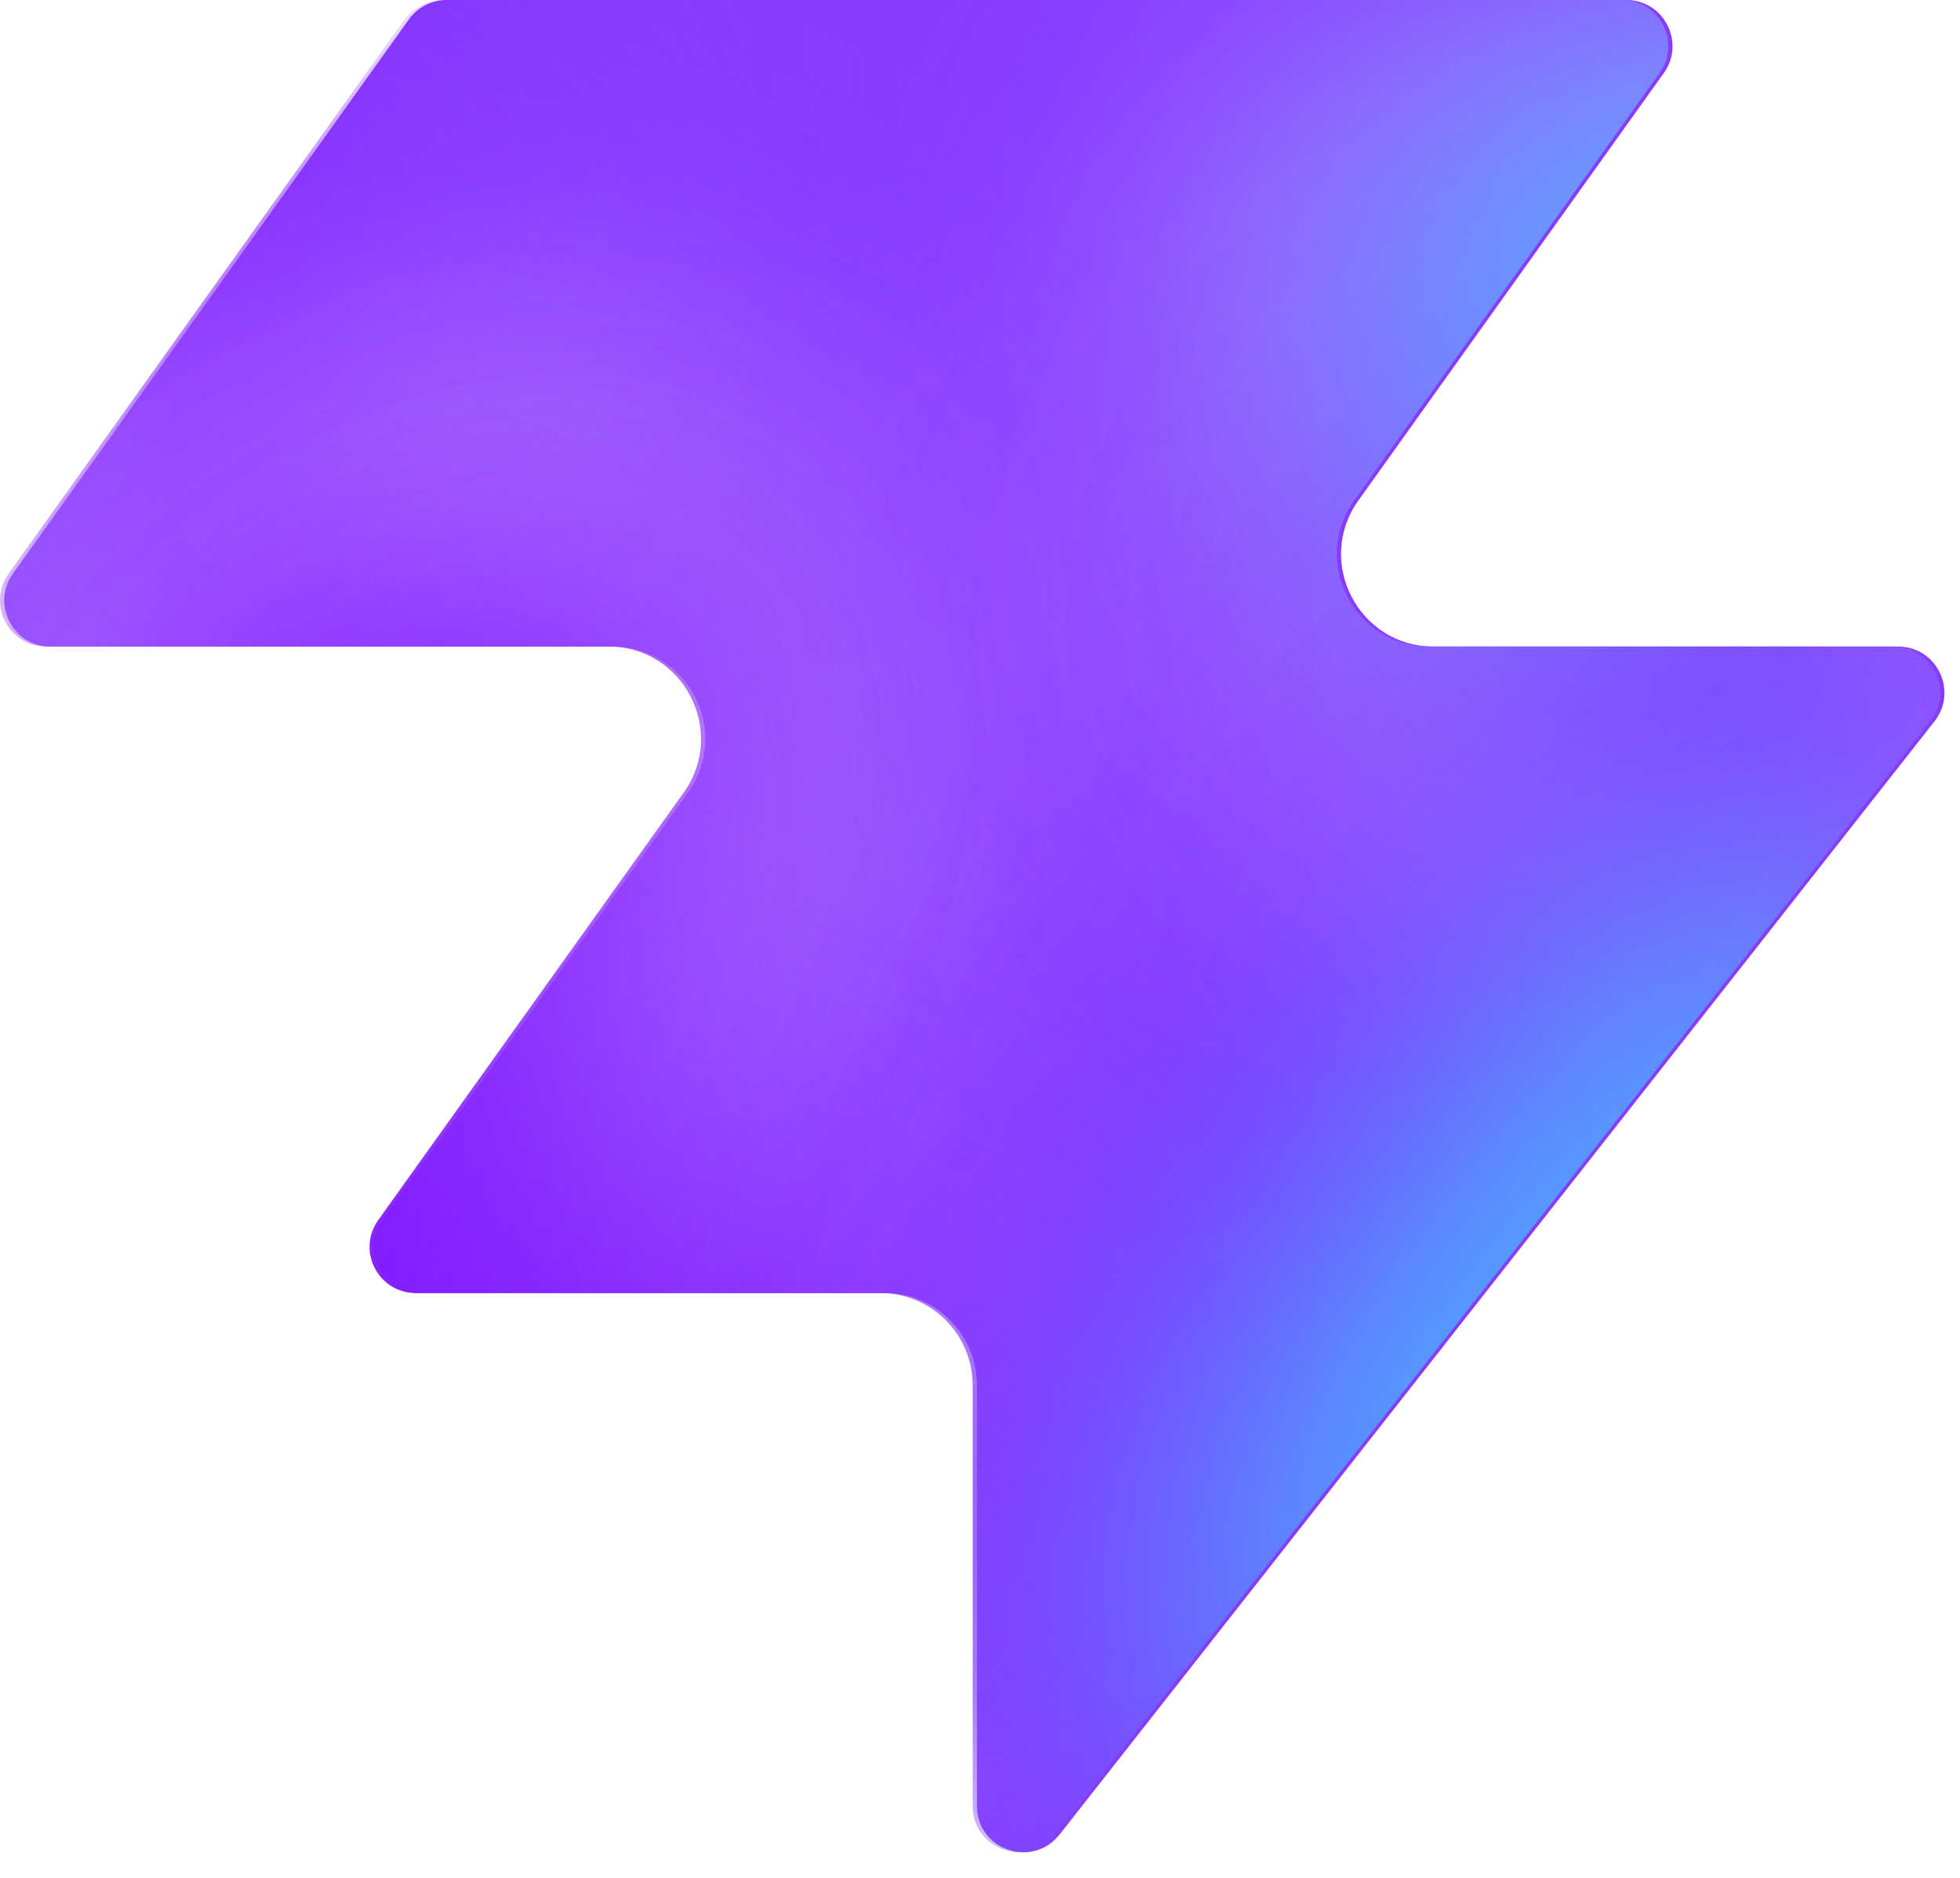
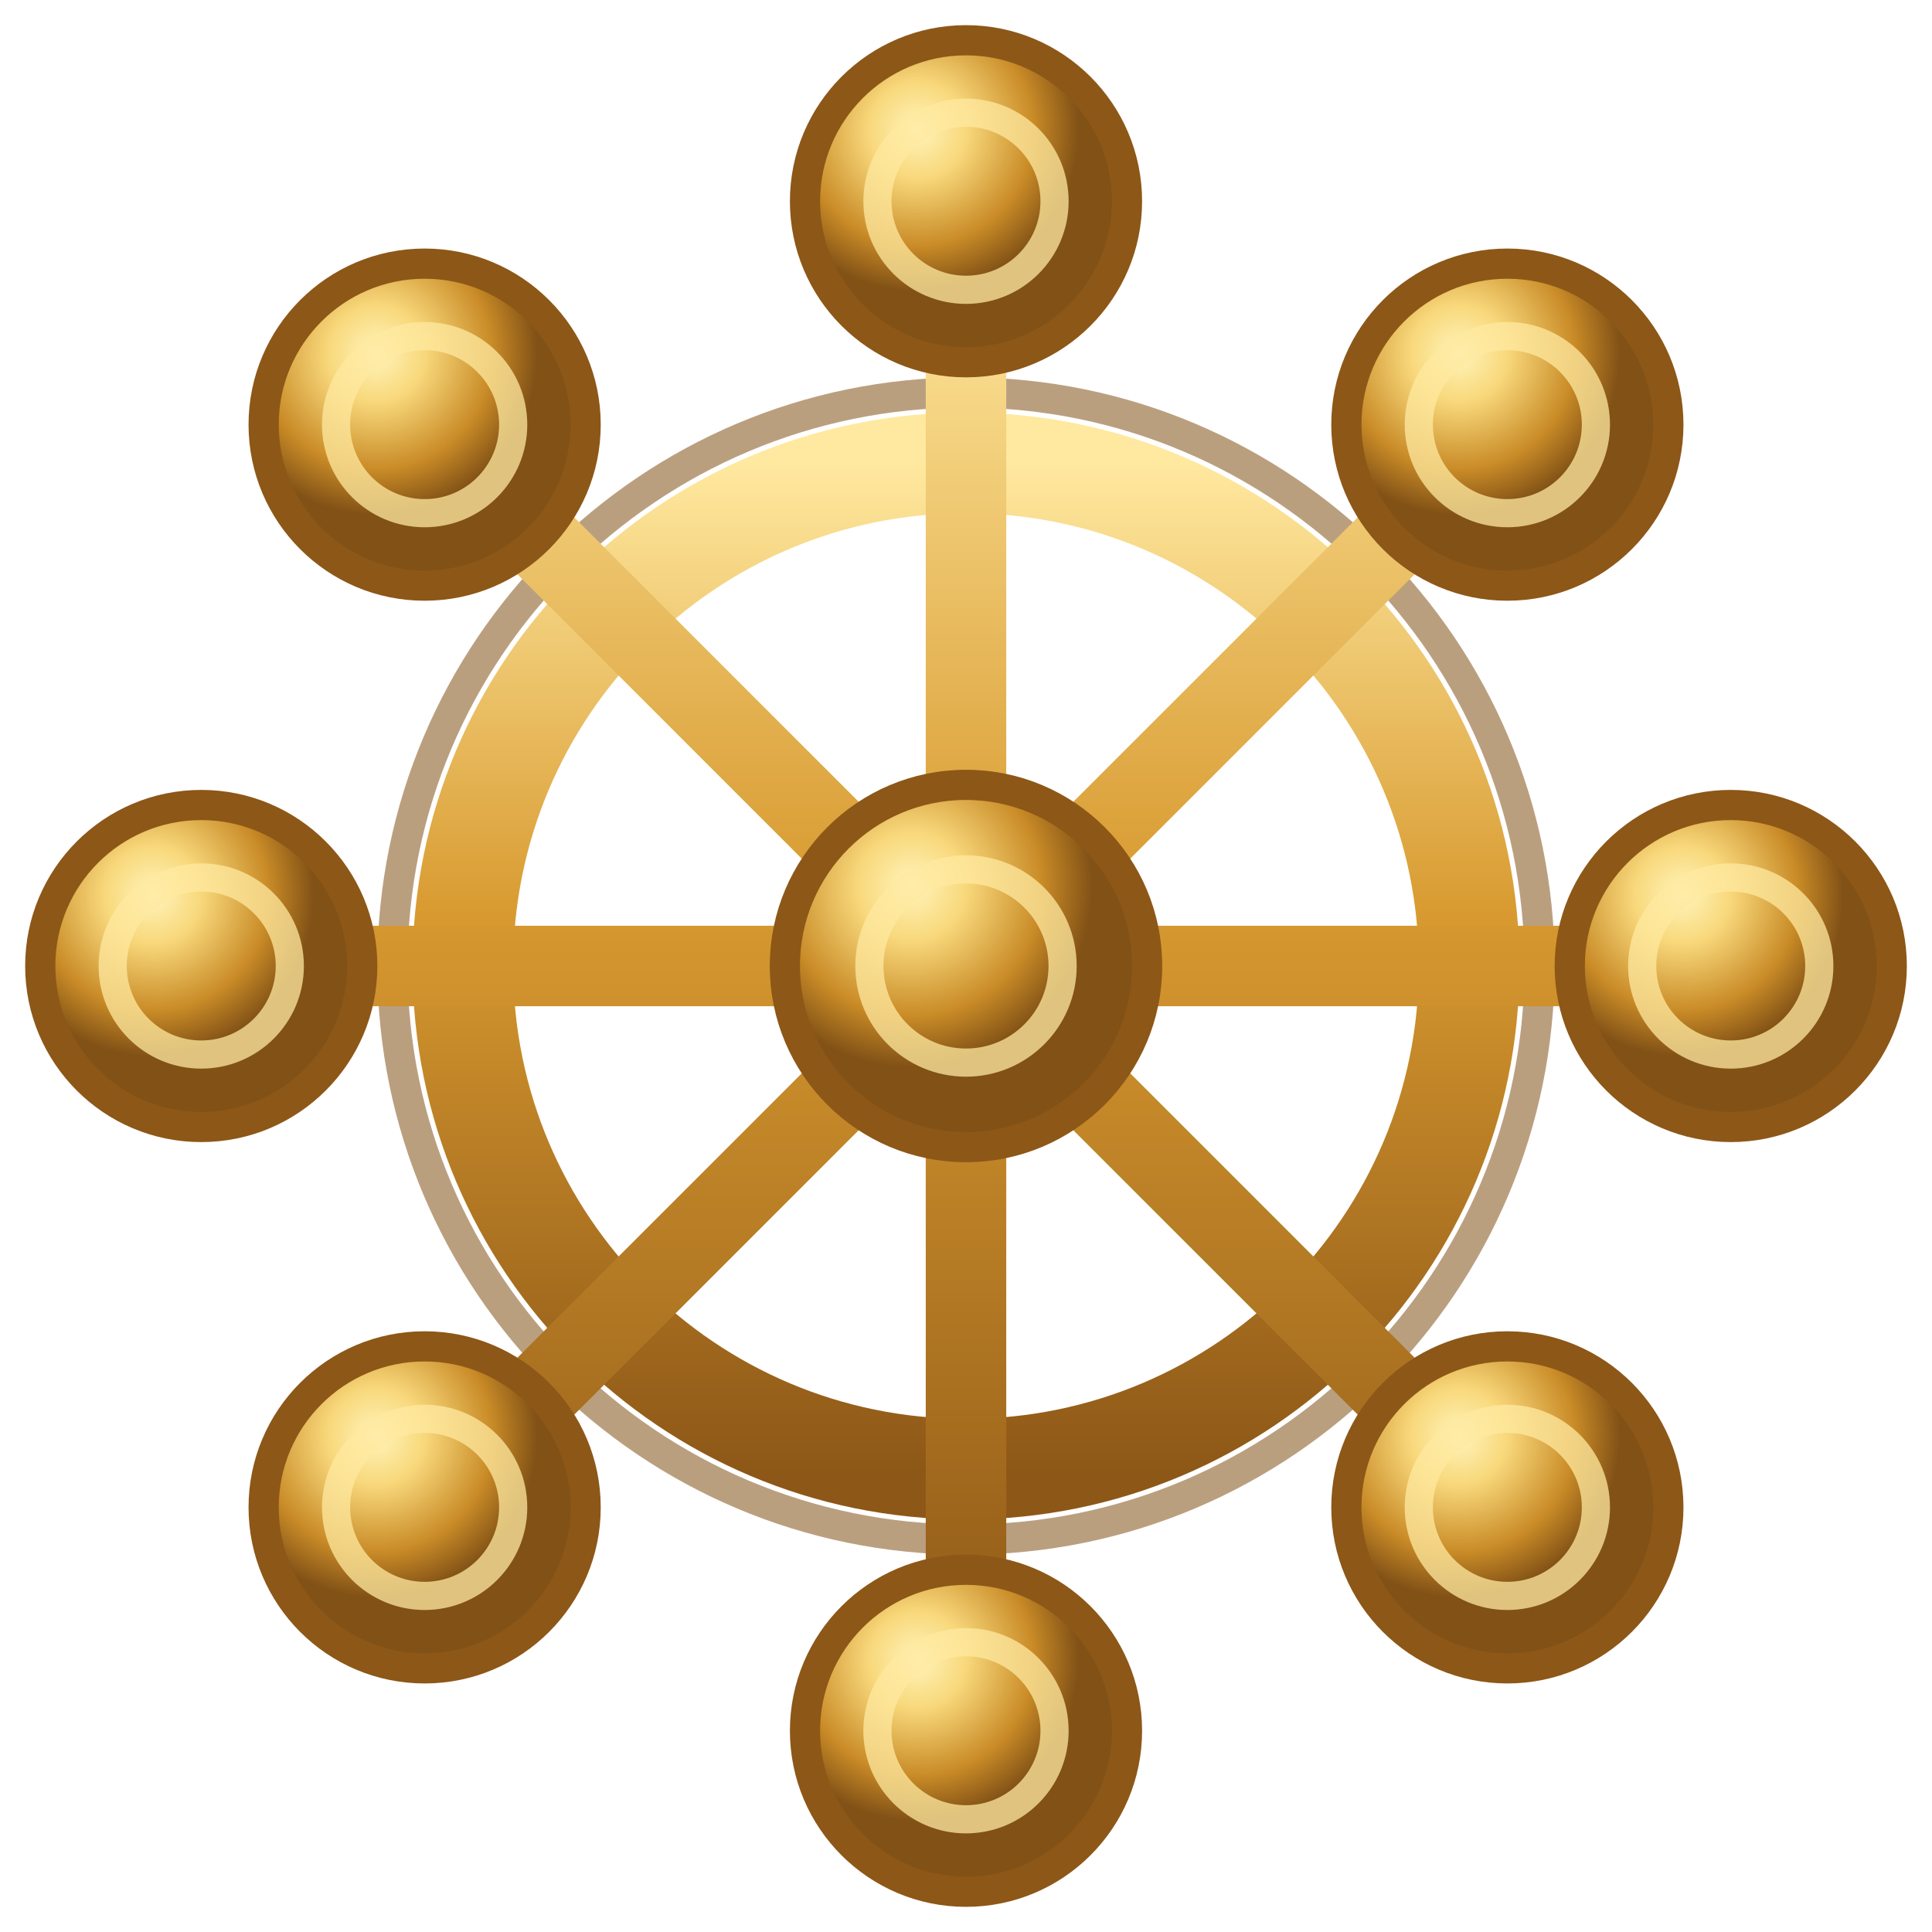
- <svg xmlns="http://www.w3.org/2000/svg" width="48" height="46" fill="none" viewBox="0 0 48 46">
-   <path fill="#863bff" d="M25.946 44.938c-.664.845-2.021.375-2.021-.698V33.937a2.26 2.26 0 0 0-2.262-2.262H10.287c-.92 0-1.456-1.04-.92-1.788l7.48-10.471c1.07-1.497 0-3.578-1.842-3.578H1.237c-.92 0-1.456-1.04-.92-1.788L10.013.474c.214-.297.556-.474.92-.474h28.894c.92 0 1.456 1.04.92 1.788l-7.48 10.471c-1.07 1.498 0 3.579 1.842 3.579h11.377c.943 0 1.473 1.088.89 1.83L25.947 44.94z" style="fill:#863bff;fill:color(display-p3 .525 .23 1);fill-opacity:1" />
-   <mask id="a" width="48" height="46" x="0" y="0" maskUnits="userSpaceOnUse" style="mask-type:alpha">
-     <path fill="#000" d="M25.842 44.938c-.664.844-2.021.375-2.021-.698V33.937a2.26 2.26 0 0 0-2.262-2.262H10.183c-.92 0-1.456-1.04-.92-1.788l7.48-10.471c1.07-1.498 0-3.579-1.842-3.579H1.133c-.92 0-1.456-1.04-.92-1.787L9.91.473c.214-.297.556-.474.92-.474h28.894c.92 0 1.456 1.04.92 1.788l-7.48 10.471c-1.07 1.498 0 3.578 1.842 3.578h11.377c.943 0 1.473 1.088.89 1.832L25.843 44.94z" style="fill:#000;fill-opacity:1" />
-   </mask>
-   <g mask="url(#a)">
-     <g filter="url(#b)">
-       <ellipse cx="5.508" cy="14.704" fill="#ede6ff" rx="5.508" ry="14.704" style="fill:#ede6ff;fill:color(display-p3 .927 .903 1);fill-opacity:1" transform="matrix(.00324 1 1 -.00324 -4.47 31.516)" />
-     </g>
-     <g filter="url(#c)">
-       <ellipse cx="10.399" cy="29.851" fill="#ede6ff" rx="10.399" ry="29.851" style="fill:#ede6ff;fill:color(display-p3 .927 .903 1);fill-opacity:1" transform="matrix(.00324 1 1 -.00324 -39.328 7.883)" />
-     </g>
-     <g filter="url(#d)">
-       <ellipse cx="5.508" cy="30.487" fill="#7e14ff" rx="5.508" ry="30.487" style="fill:#7e14ff;fill:color(display-p3 .492 .077 1);fill-opacity:1" transform="rotate(89.814 -25.913 -14.639)scale(1 -1)" />
-     </g>
-     <g filter="url(#e)">
-       <ellipse cx="5.508" cy="30.599" fill="#7e14ff" rx="5.508" ry="30.599" style="fill:#7e14ff;fill:color(display-p3 .492 .077 1);fill-opacity:1" transform="rotate(89.814 -32.644 -3.334)scale(1 -1)" />
-     </g>
-     <g filter="url(#f)">
-       <ellipse cx="5.508" cy="30.599" fill="#7e14ff" rx="5.508" ry="30.599" style="fill:#7e14ff;fill:color(display-p3 .492 .077 1);fill-opacity:1" transform="matrix(.00324 1 1 -.00324 -34.34 30.47)" />
-     </g>
-     <g filter="url(#g)">
-       <ellipse cx="14.072" cy="22.078" fill="#ede6ff" rx="14.072" ry="22.078" style="fill:#ede6ff;fill:color(display-p3 .927 .903 1);fill-opacity:1" transform="rotate(93.35 24.506 48.493)scale(-1 1)" />
-     </g>
-     <g filter="url(#h)">
-       <ellipse cx="3.47" cy="21.501" fill="#7e14ff" rx="3.47" ry="21.501" style="fill:#7e14ff;fill:color(display-p3 .492 .077 1);fill-opacity:1" transform="rotate(89.009 28.708 47.59)scale(-1 1)" />
-     </g>
-     <g filter="url(#i)">
-       <ellipse cx="3.47" cy="21.501" fill="#7e14ff" rx="3.47" ry="21.501" style="fill:#7e14ff;fill:color(display-p3 .492 .077 1);fill-opacity:1" transform="rotate(89.009 28.708 47.59)scale(-1 1)" />
-     </g>
-     <g filter="url(#j)">
-       <ellipse cx=".387" cy="8.972" fill="#7e14ff" rx="4.407" ry="29.108" style="fill:#7e14ff;fill:color(display-p3 .492 .077 1);fill-opacity:1" transform="rotate(39.51 .387 8.972)" />
-     </g>
-     <g filter="url(#k)">
-       <ellipse cx="47.523" cy="-6.092" fill="#7e14ff" rx="4.407" ry="29.108" style="fill:#7e14ff;fill:color(display-p3 .492 .077 1);fill-opacity:1" transform="rotate(37.892 47.523 -6.092)" />
-     </g>
-     <g filter="url(#l)">
-       <ellipse cx="41.412" cy="6.333" fill="#47bfff" rx="5.971" ry="9.665" style="fill:#47bfff;fill:color(display-p3 .28 .748 1);fill-opacity:1" transform="rotate(37.892 41.412 6.333)" />
-     </g>
-     <g filter="url(#m)">
-       <ellipse cx="-1.879" cy="38.332" fill="#7e14ff" rx="4.407" ry="29.108" style="fill:#7e14ff;fill:color(display-p3 .492 .077 1);fill-opacity:1" transform="rotate(37.892 -1.88 38.332)" />
-     </g>
-     <g filter="url(#n)">
-       <ellipse cx="-1.879" cy="38.332" fill="#7e14ff" rx="4.407" ry="29.108" style="fill:#7e14ff;fill:color(display-p3 .492 .077 1);fill-opacity:1" transform="rotate(37.892 -1.88 38.332)" />
-     </g>
-     <g filter="url(#o)">
-       <ellipse cx="35.651" cy="29.907" fill="#7e14ff" rx="4.407" ry="29.108" style="fill:#7e14ff;fill:color(display-p3 .492 .077 1);fill-opacity:1" transform="rotate(37.892 35.651 29.907)" />
-     </g>
-     <g filter="url(#p)">
-       <ellipse cx="38.418" cy="32.4" fill="#47bfff" rx="5.971" ry="15.297" style="fill:#47bfff;fill:color(display-p3 .28 .748 1);fill-opacity:1" transform="rotate(37.892 38.418 32.4)" />
-     </g>
+ <svg xmlns="http://www.w3.org/2000/svg" viewBox="0 0 96 96" role="img" aria-label="Dharma Chakra">
+   <defs>
+     <radialGradient id="gold" cx="35%" cy="28%">
+       <stop offset="0" stop-color="#fff4bb" />
+       <stop offset=".3" stop-color="#f8d87b" />
+       <stop offset=".72" stop-color="#c98b27" />
+       <stop offset="1" stop-color="#815116" />
+     </radialGradient>
+     <linearGradient id="rim" x1="0" x2="0" y2="1">
+       <stop stop-color="#ffe9a0" />
+       <stop offset=".45" stop-color="#d89a30" />
+       <stop offset="1" stop-color="#8d5717" />
+     </linearGradient>
+   </defs>
+   <g fill="none" stroke="url(#rim)" stroke-linecap="round">
+     <circle cx="48" cy="48" r="25" stroke-width="5" />
+     <circle cx="48" cy="48" r="28.5" stroke="#815116" stroke-width="1.5" opacity=".55" />
+     <path d="M48 12v27M48 57v27M12 48h27M57 48h27M22.5 22.5l19 19M54.5 54.5l19 19M73.5 22.5l-19 19M41.5 54.5l-19 19" stroke-width="4" />
  </g>
-   <defs>
-     <filter id="b" width="60.045" height="41.654" x="-19.77" y="16.149" color-interpolation-filters="sRGB" filterUnits="userSpaceOnUse">
-       <feFlood flood-opacity="0" result="BackgroundImageFix" />
-       <feBlend in="SourceGraphic" in2="BackgroundImageFix" result="shape" />
-       <feGaussianBlur result="effect1_foregroundBlur_2002_17158" stdDeviation="7.659" />
-     </filter>
-     <filter id="c" width="90.34" height="51.437" x="-54.613" y="-7.533" color-interpolation-filters="sRGB" filterUnits="userSpaceOnUse">
-       <feFlood flood-opacity="0" result="BackgroundImageFix" />
-       <feBlend in="SourceGraphic" in2="BackgroundImageFix" result="shape" />
-       <feGaussianBlur result="effect1_foregroundBlur_2002_17158" stdDeviation="7.659" />
-     </filter>
-     <filter id="d" width="79.355" height="29.4" x="-49.64" y="2.03" color-interpolation-filters="sRGB" filterUnits="userSpaceOnUse">
-       <feFlood flood-opacity="0" result="BackgroundImageFix" />
-       <feBlend in="SourceGraphic" in2="BackgroundImageFix" result="shape" />
-       <feGaussianBlur result="effect1_foregroundBlur_2002_17158" stdDeviation="4.596" />
-     </filter>
-     <filter id="e" width="79.579" height="29.4" x="-45.045" y="20.029" color-interpolation-filters="sRGB" filterUnits="userSpaceOnUse">
-       <feFlood flood-opacity="0" result="BackgroundImageFix" />
-       <feBlend in="SourceGraphic" in2="BackgroundImageFix" result="shape" />
-       <feGaussianBlur result="effect1_foregroundBlur_2002_17158" stdDeviation="4.596" />
-     </filter>
-     <filter id="f" width="79.579" height="29.4" x="-43.513" y="21.178" color-interpolation-filters="sRGB" filterUnits="userSpaceOnUse">
-       <feFlood flood-opacity="0" result="BackgroundImageFix" />
-       <feBlend in="SourceGraphic" in2="BackgroundImageFix" result="shape" />
-       <feGaussianBlur result="effect1_foregroundBlur_2002_17158" stdDeviation="4.596" />
-     </filter>
-     <filter id="g" width="74.749" height="58.852" x="15.756" y="-17.901" color-interpolation-filters="sRGB" filterUnits="userSpaceOnUse">
-       <feFlood flood-opacity="0" result="BackgroundImageFix" />
-       <feBlend in="SourceGraphic" in2="BackgroundImageFix" result="shape" />
-       <feGaussianBlur result="effect1_foregroundBlur_2002_17158" stdDeviation="7.659" />
-     </filter>
-     <filter id="h" width="61.377" height="25.362" x="23.548" y="2.284" color-interpolation-filters="sRGB" filterUnits="userSpaceOnUse">
-       <feFlood flood-opacity="0" result="BackgroundImageFix" />
-       <feBlend in="SourceGraphic" in2="BackgroundImageFix" result="shape" />
-       <feGaussianBlur result="effect1_foregroundBlur_2002_17158" stdDeviation="4.596" />
-     </filter>
-     <filter id="i" width="61.377" height="25.362" x="23.548" y="2.284" color-interpolation-filters="sRGB" filterUnits="userSpaceOnUse">
-       <feFlood flood-opacity="0" result="BackgroundImageFix" />
-       <feBlend in="SourceGraphic" in2="BackgroundImageFix" result="shape" />
-       <feGaussianBlur result="effect1_foregroundBlur_2002_17158" stdDeviation="4.596" />
-     </filter>
-     <filter id="j" width="56.045" height="63.649" x="-27.636" y="-22.853" color-interpolation-filters="sRGB" filterUnits="userSpaceOnUse">
-       <feFlood flood-opacity="0" result="BackgroundImageFix" />
-       <feBlend in="SourceGraphic" in2="BackgroundImageFix" result="shape" />
-       <feGaussianBlur result="effect1_foregroundBlur_2002_17158" stdDeviation="4.596" />
-     </filter>
-     <filter id="k" width="54.814" height="64.646" x="20.116" y="-38.415" color-interpolation-filters="sRGB" filterUnits="userSpaceOnUse">
-       <feFlood flood-opacity="0" result="BackgroundImageFix" />
-       <feBlend in="SourceGraphic" in2="BackgroundImageFix" result="shape" />
-       <feGaussianBlur result="effect1_foregroundBlur_2002_17158" stdDeviation="4.596" />
-     </filter>
-     <filter id="l" width="33.541" height="35.313" x="24.641" y="-11.323" color-interpolation-filters="sRGB" filterUnits="userSpaceOnUse">
-       <feFlood flood-opacity="0" result="BackgroundImageFix" />
-       <feBlend in="SourceGraphic" in2="BackgroundImageFix" result="shape" />
-       <feGaussianBlur result="effect1_foregroundBlur_2002_17158" stdDeviation="4.596" />
-     </filter>
-     <filter id="m" width="54.814" height="64.646" x="-29.286" y="6.009" color-interpolation-filters="sRGB" filterUnits="userSpaceOnUse">
-       <feFlood flood-opacity="0" result="BackgroundImageFix" />
-       <feBlend in="SourceGraphic" in2="BackgroundImageFix" result="shape" />
-       <feGaussianBlur result="effect1_foregroundBlur_2002_17158" stdDeviation="4.596" />
-     </filter>
-     <filter id="n" width="54.814" height="64.646" x="-29.286" y="6.009" color-interpolation-filters="sRGB" filterUnits="userSpaceOnUse">
-       <feFlood flood-opacity="0" result="BackgroundImageFix" />
-       <feBlend in="SourceGraphic" in2="BackgroundImageFix" result="shape" />
-       <feGaussianBlur result="effect1_foregroundBlur_2002_17158" stdDeviation="4.596" />
-     </filter>
-     <filter id="o" width="54.814" height="64.646" x="8.244" y="-2.416" color-interpolation-filters="sRGB" filterUnits="userSpaceOnUse">
-       <feFlood flood-opacity="0" result="BackgroundImageFix" />
-       <feBlend in="SourceGraphic" in2="BackgroundImageFix" result="shape" />
-       <feGaussianBlur result="effect1_foregroundBlur_2002_17158" stdDeviation="4.596" />
-     </filter>
-     <filter id="p" width="39.409" height="43.623" x="18.713" y="10.588" color-interpolation-filters="sRGB" filterUnits="userSpaceOnUse">
-       <feFlood flood-opacity="0" result="BackgroundImageFix" />
-       <feBlend in="SourceGraphic" in2="BackgroundImageFix" result="shape" />
-       <feGaussianBlur result="effect1_foregroundBlur_2002_17158" stdDeviation="4.596" />
-     </filter>
-   </defs>
+   <g fill="url(#gold)" stroke="#8d5717" stroke-width="1.5">
+     <circle cx="48" cy="10" r="8" />
+     <circle cx="74.9" cy="21.1" r="8" />
+     <circle cx="86" cy="48" r="8" />
+     <circle cx="74.9" cy="74.9" r="8" />
+     <circle cx="48" cy="86" r="8" />
+     <circle cx="21.1" cy="74.9" r="8" />
+     <circle cx="10" cy="48" r="8" />
+     <circle cx="21.1" cy="21.1" r="8" />
+     <circle cx="48" cy="48" r="9" />
+   </g>
+   <g fill="none" stroke="#ffe9a0" stroke-width="1.4" opacity=".75">
+     <circle cx="48" cy="10" r="4.4" />
+     <circle cx="74.9" cy="21.1" r="4.4" />
+     <circle cx="86" cy="48" r="4.4" />
+     <circle cx="74.9" cy="74.9" r="4.4" />
+     <circle cx="48" cy="86" r="4.4" />
+     <circle cx="21.1" cy="74.9" r="4.4" />
+     <circle cx="10" cy="48" r="4.4" />
+     <circle cx="21.1" cy="21.1" r="4.4" />
+     <circle cx="48" cy="48" r="4.8" />
+   </g>
</svg>
